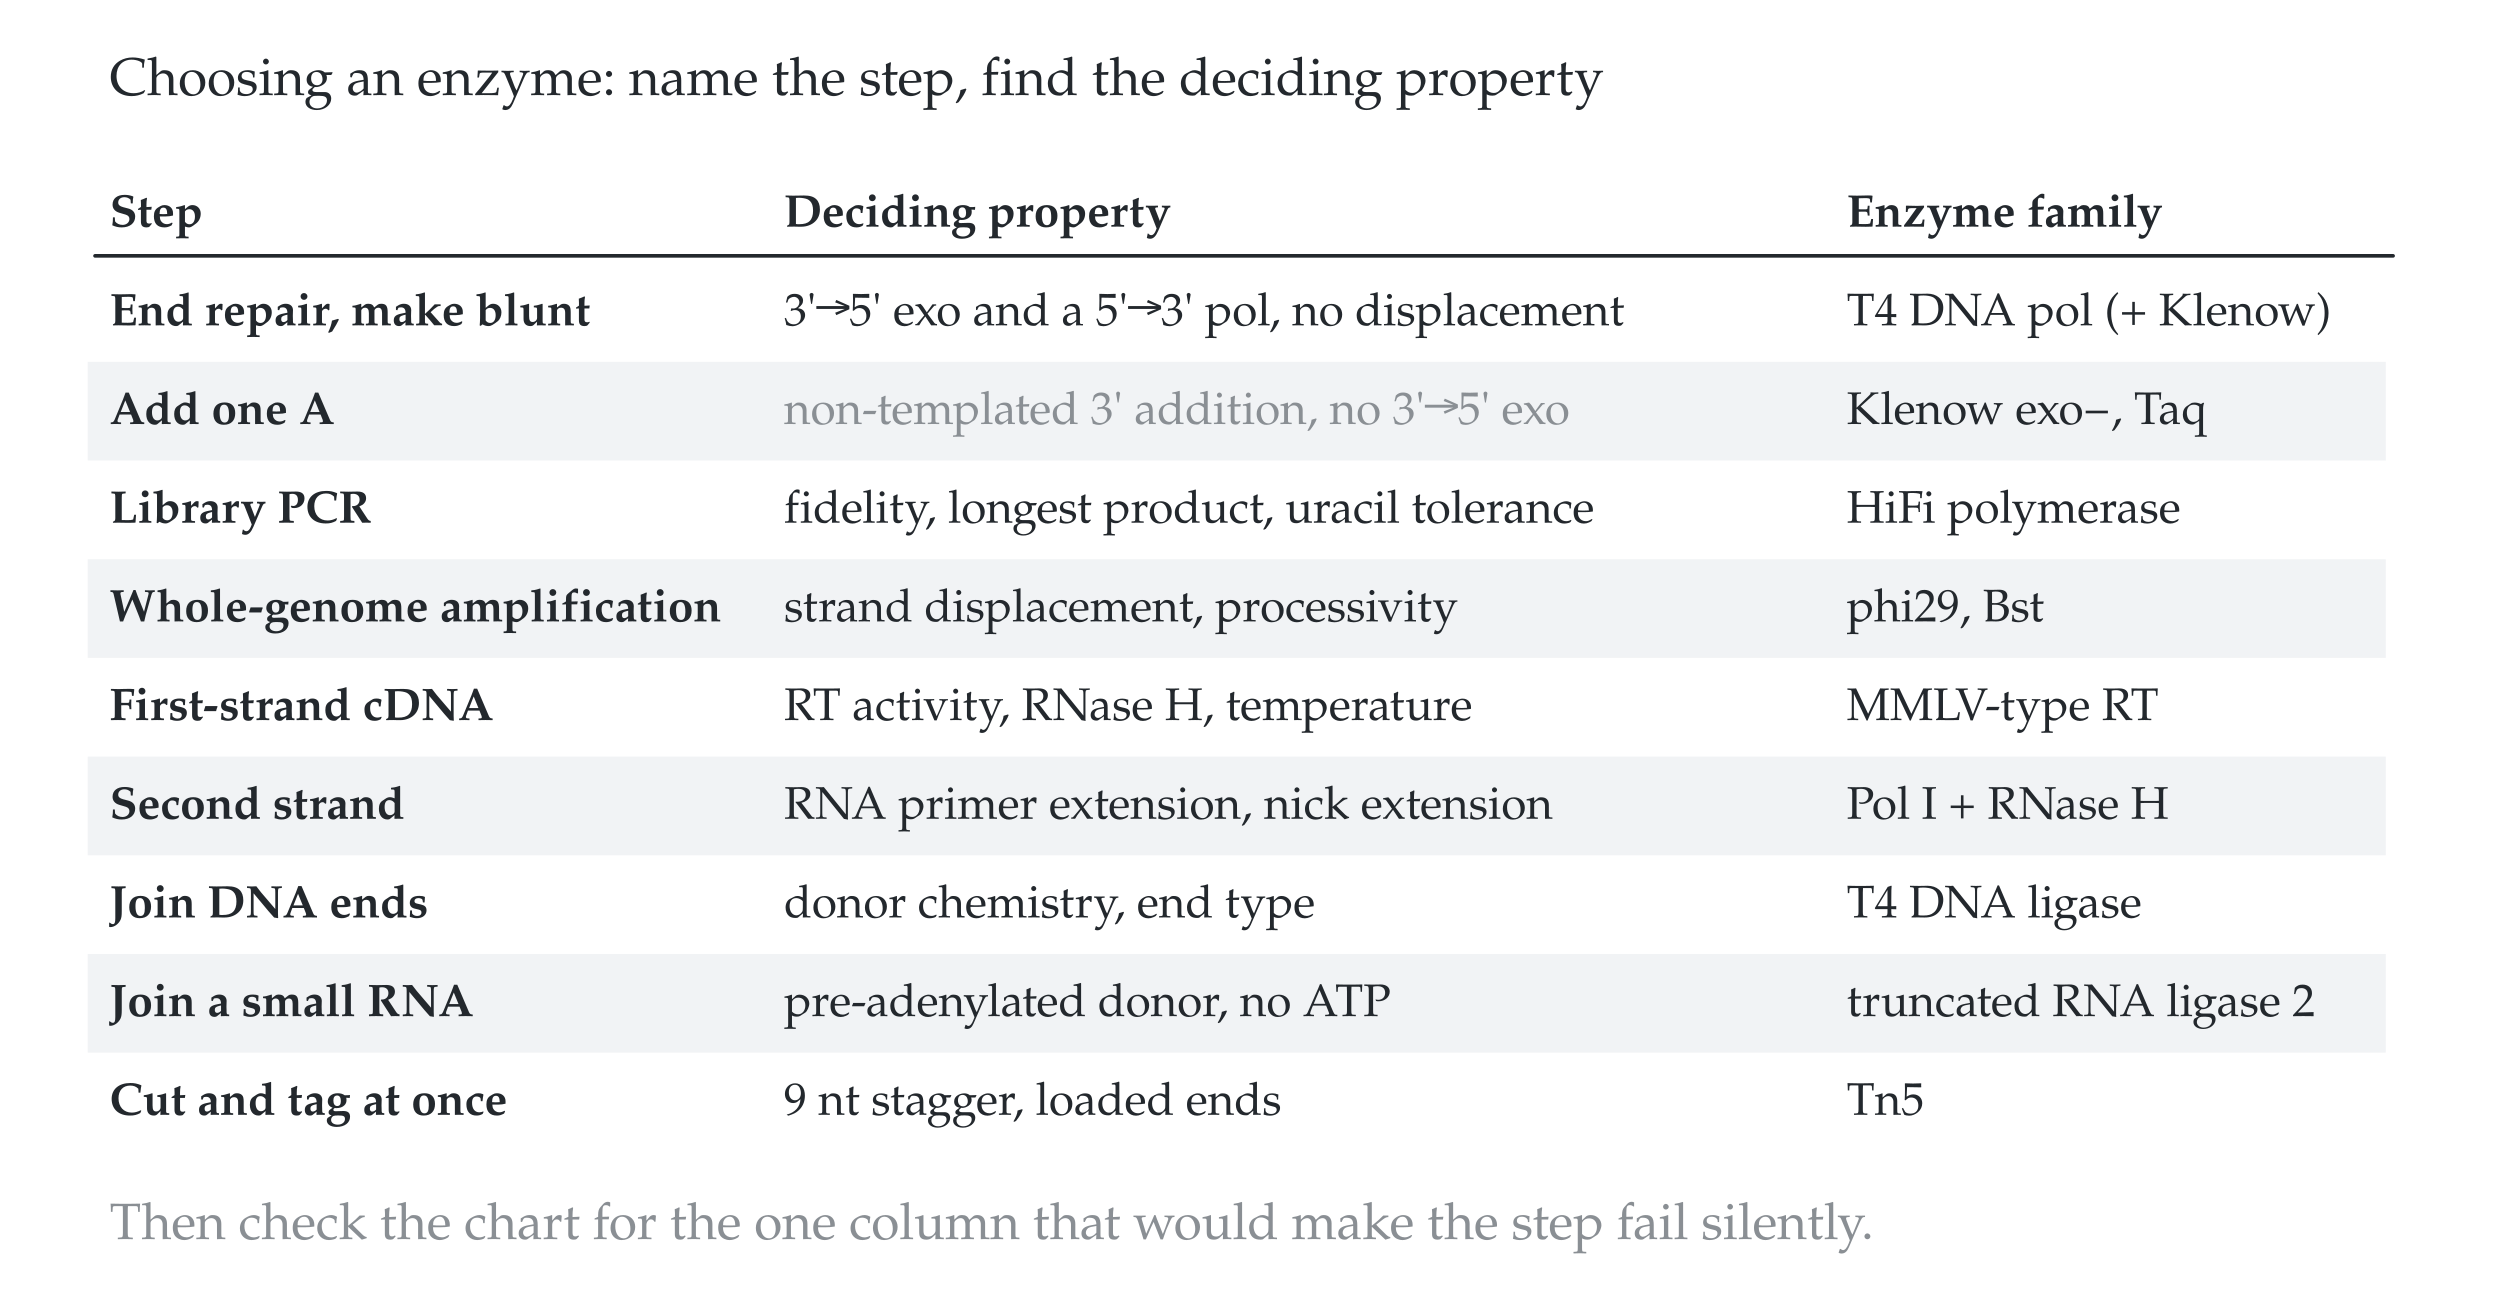
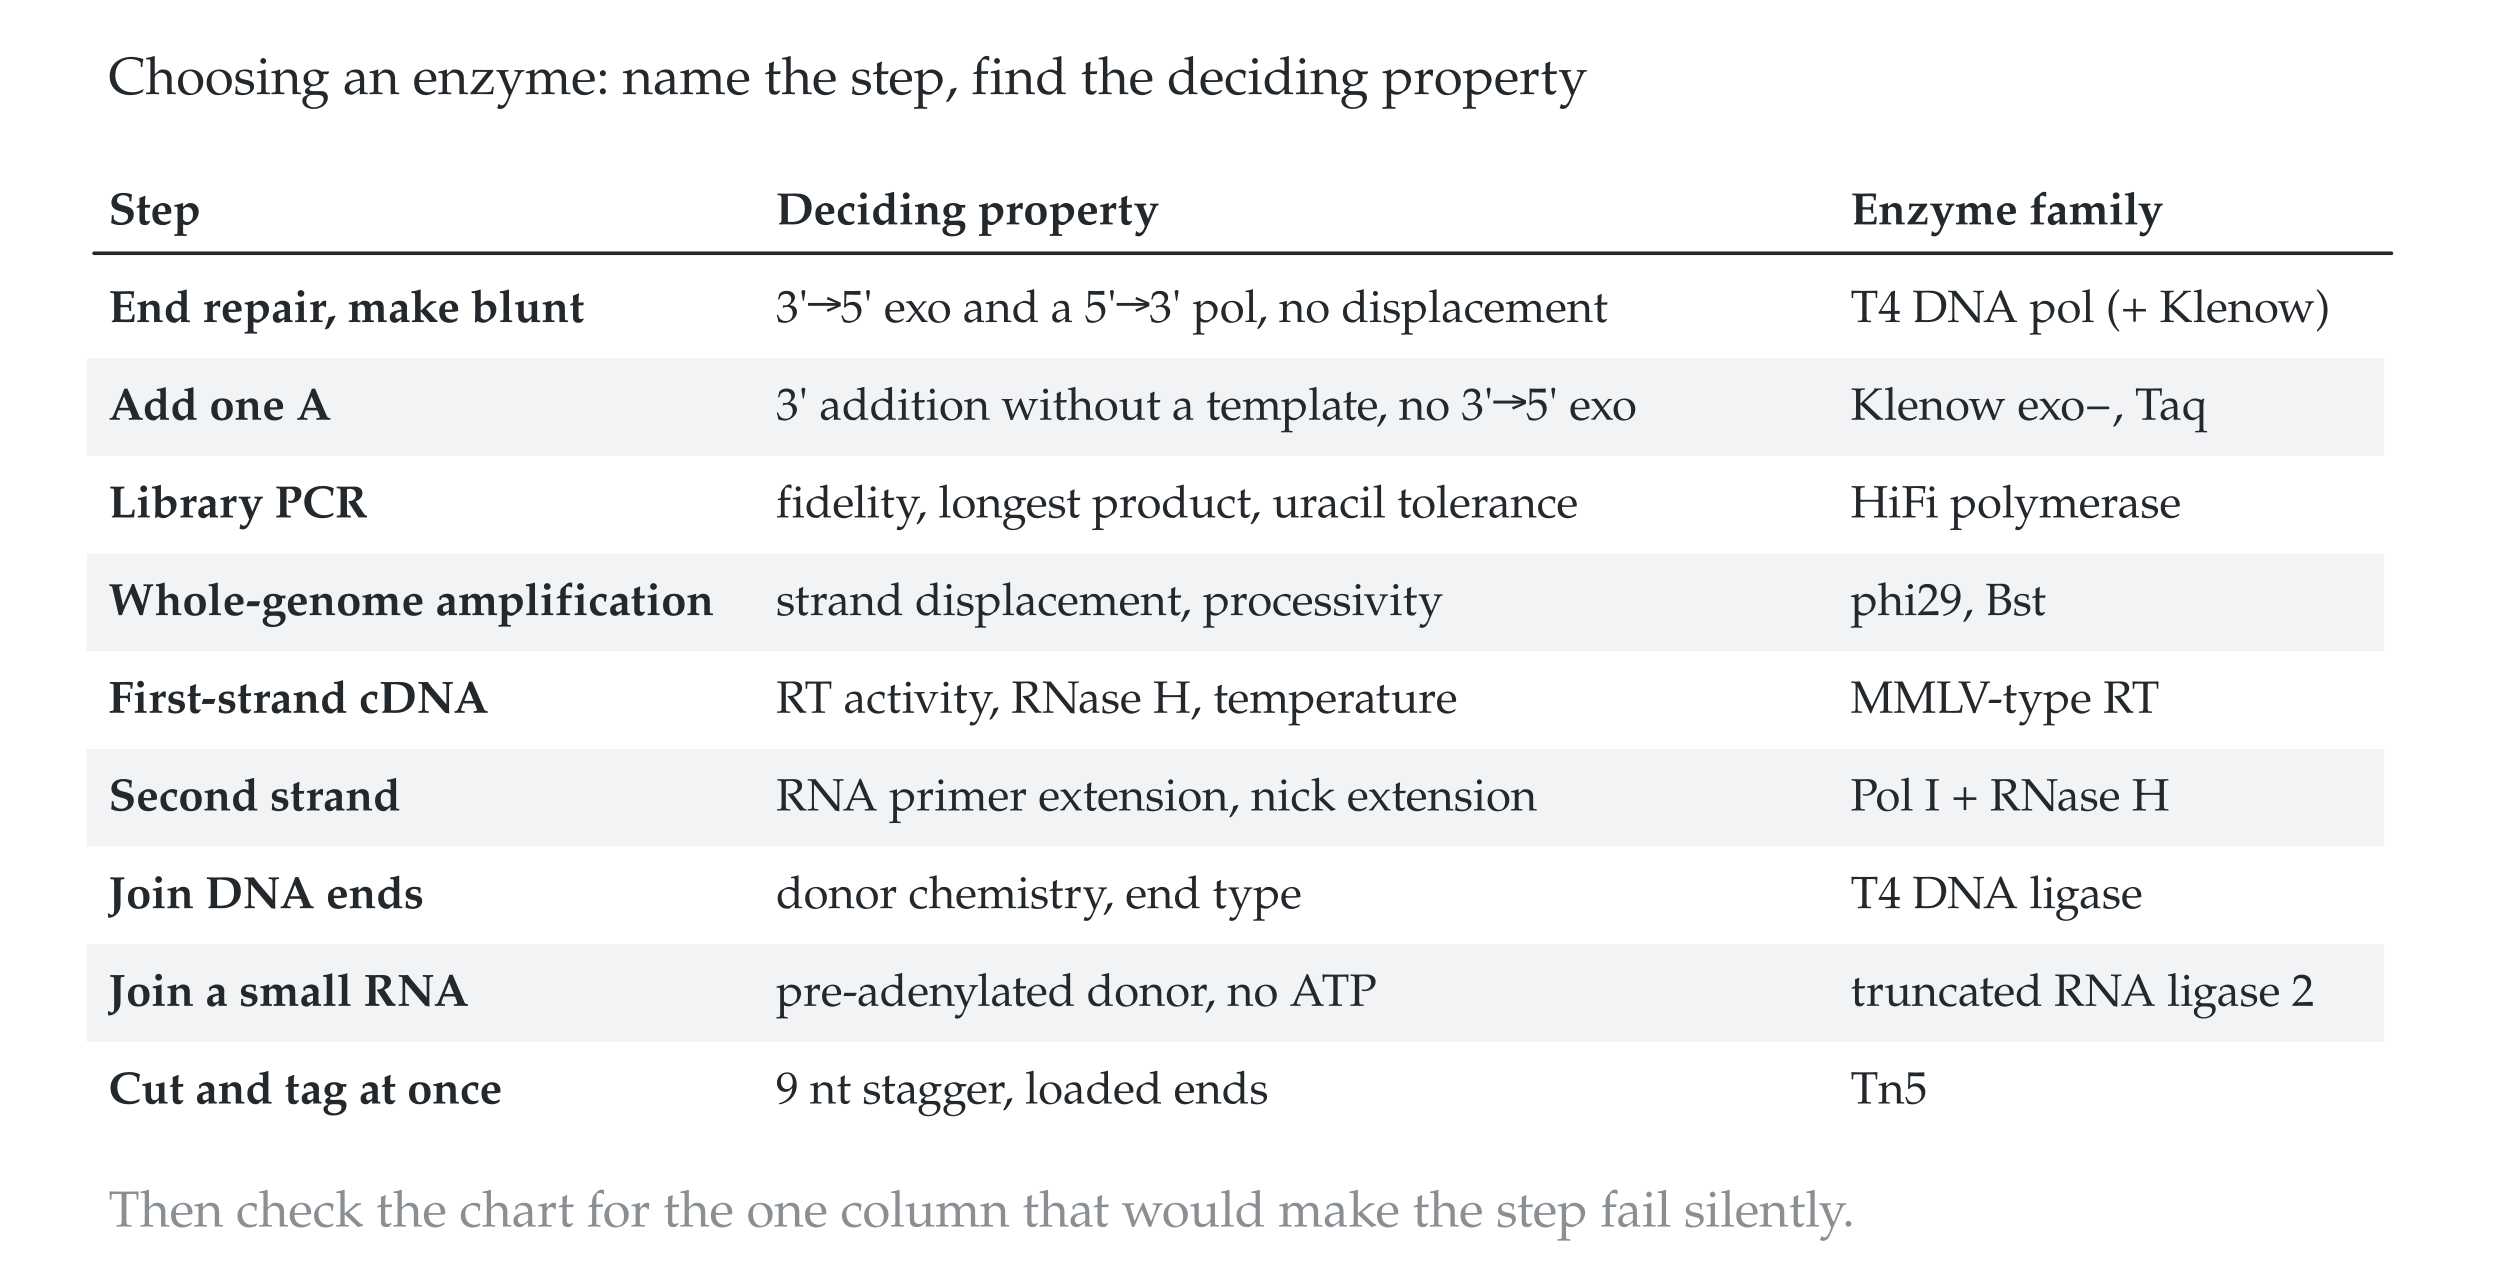
- <svg xmlns="http://www.w3.org/2000/svg" viewBox="0 0 684 353" width="684" height="353" font-family="&quot;Palatino Linotype&quot;, &quot;Book Antiqua&quot;, Palatino, FreeSerif, serif" fill="#23282d">
-   <rect width="684" height="353" fill="none" />
+ <svg xmlns="http://www.w3.org/2000/svg" viewBox="0 0 691 353" width="691" height="353" font-family="&quot;Palatino Linotype&quot;, &quot;Book Antiqua&quot;, Palatino, FreeSerif, serif" fill="#23282d">
+   <rect width="691" height="353" fill="none" />
  <text x="30" y="26" font-size="14.5" fill="#23282d">Choosing an enzyme: name the step, find the deciding property</text>
  <text x="30" y="62" font-size="12.5" fill="#23282d" font-weight="bold">Step</text>
  <text x="214.5" y="62" font-size="12.5" fill="#23282d" font-weight="bold">Deciding property</text>
-   <text x="505.25" y="62" font-size="12.5" fill="#23282d" font-weight="bold">Enzyme family</text>
-   <line x1="26" y1="70" x2="654.75" y2="70" stroke="#23282d" stroke-width="1" stroke-linecap="round" />
+   <text x="511.5" y="62" font-size="12.5" fill="#23282d" font-weight="bold">Enzyme family</text>
+   <line x1="26" y1="70" x2="661.0" y2="70" stroke="#23282d" stroke-width="1" stroke-linecap="round" />
  <text x="30" y="89" font-size="12.5" fill="#23282d" font-weight="bold">End repair, make blunt</text>
  <text x="214.5" y="89" font-size="12.5" fill="#23282d">3'→5' exo and a 5'→3' pol, no displacement</text>
-   <text x="505.25" y="89" font-size="12.5" fill="#23282d">T4 DNA pol (+ Klenow)</text>
-   <rect x="24" y="99" width="628.75" height="27" fill="#e6e9ec" opacity="0.55" />
+   <text x="511.5" y="89" font-size="12.5" fill="#23282d">T4 DNA pol (+ Klenow)</text>
+   <rect x="24" y="99" width="635.0" height="27" fill="#e6e9ec" opacity="0.55" />
  <text x="30" y="116" font-size="12.5" fill="#23282d" font-weight="bold">Add one A</text>
-   <text x="214.5" y="116" font-size="12.5" fill="#8a8f94">non-templated 3' addition, no 3'→5' exo</text>
-   <text x="505.25" y="116" font-size="12.5" fill="#23282d">Klenow exo−, Taq</text>
+   <text x="214.5" y="116" font-size="12.5" fill="#23282d">3' addition without a template, no 3'→5' exo</text>
+   <text x="511.5" y="116" font-size="12.5" fill="#23282d">Klenow exo−, Taq</text>
  <text x="30" y="143" font-size="12.5" fill="#23282d" font-weight="bold">Library PCR</text>
  <text x="214.5" y="143" font-size="12.5" fill="#23282d">fidelity, longest product, uracil tolerance</text>
-   <text x="505.25" y="143" font-size="12.5" fill="#23282d">HiFi polymerase</text>
-   <rect x="24" y="153" width="628.75" height="27" fill="#e6e9ec" opacity="0.55" />
+   <text x="511.5" y="143" font-size="12.5" fill="#23282d">HiFi polymerase</text>
+   <rect x="24" y="153" width="635.0" height="27" fill="#e6e9ec" opacity="0.55" />
  <text x="30" y="170" font-size="12.5" fill="#23282d" font-weight="bold">Whole-genome amplification</text>
  <text x="214.5" y="170" font-size="12.5" fill="#23282d">strand displacement, processivity</text>
-   <text x="505.25" y="170" font-size="12.5" fill="#23282d">phi29, Bst</text>
+   <text x="511.5" y="170" font-size="12.5" fill="#23282d">phi29, Bst</text>
  <text x="30" y="197" font-size="12.5" fill="#23282d" font-weight="bold">First-strand cDNA</text>
  <text x="214.5" y="197" font-size="12.5" fill="#23282d">RT activity, RNase H, temperature</text>
-   <text x="505.25" y="197" font-size="12.5" fill="#23282d">MMLV-type RT</text>
-   <rect x="24" y="207" width="628.75" height="27" fill="#e6e9ec" opacity="0.55" />
+   <text x="511.5" y="197" font-size="12.5" fill="#23282d">MMLV-type RT</text>
+   <rect x="24" y="207" width="635.0" height="27" fill="#e6e9ec" opacity="0.55" />
  <text x="30" y="224" font-size="12.5" fill="#23282d" font-weight="bold">Second strand</text>
  <text x="214.5" y="224" font-size="12.5" fill="#23282d">RNA primer extension, nick extension</text>
-   <text x="505.25" y="224" font-size="12.5" fill="#23282d">Pol I + RNase H</text>
+   <text x="511.5" y="224" font-size="12.5" fill="#23282d">Pol I + RNase H</text>
  <text x="30" y="251" font-size="12.5" fill="#23282d" font-weight="bold">Join DNA ends</text>
  <text x="214.5" y="251" font-size="12.5" fill="#23282d">donor chemistry, end type</text>
-   <text x="505.25" y="251" font-size="12.5" fill="#23282d">T4 DNA ligase</text>
-   <rect x="24" y="261" width="628.75" height="27" fill="#e6e9ec" opacity="0.55" />
+   <text x="511.5" y="251" font-size="12.5" fill="#23282d">T4 DNA ligase</text>
+   <rect x="24" y="261" width="635.0" height="27" fill="#e6e9ec" opacity="0.55" />
  <text x="30" y="278" font-size="12.5" fill="#23282d" font-weight="bold">Join a small RNA</text>
  <text x="214.5" y="278" font-size="12.5" fill="#23282d">pre-adenylated donor, no ATP</text>
-   <text x="505.25" y="278" font-size="12.5" fill="#23282d">truncated RNA ligase 2</text>
+   <text x="511.5" y="278" font-size="12.5" fill="#23282d">truncated RNA ligase 2</text>
  <text x="30" y="305" font-size="12.5" fill="#23282d" font-weight="bold">Cut and tag at once</text>
  <text x="214.5" y="305" font-size="12.5" fill="#23282d">9 nt stagger, loaded ends</text>
-   <text x="505.25" y="305" font-size="12.5" fill="#23282d">Tn5</text>
+   <text x="511.5" y="305" font-size="12.5" fill="#23282d">Tn5</text>
  <text x="30" y="339" font-size="14" fill="#8a8f94">Then check the chart for the one column that would make the step fail silently.</text>
</svg>
